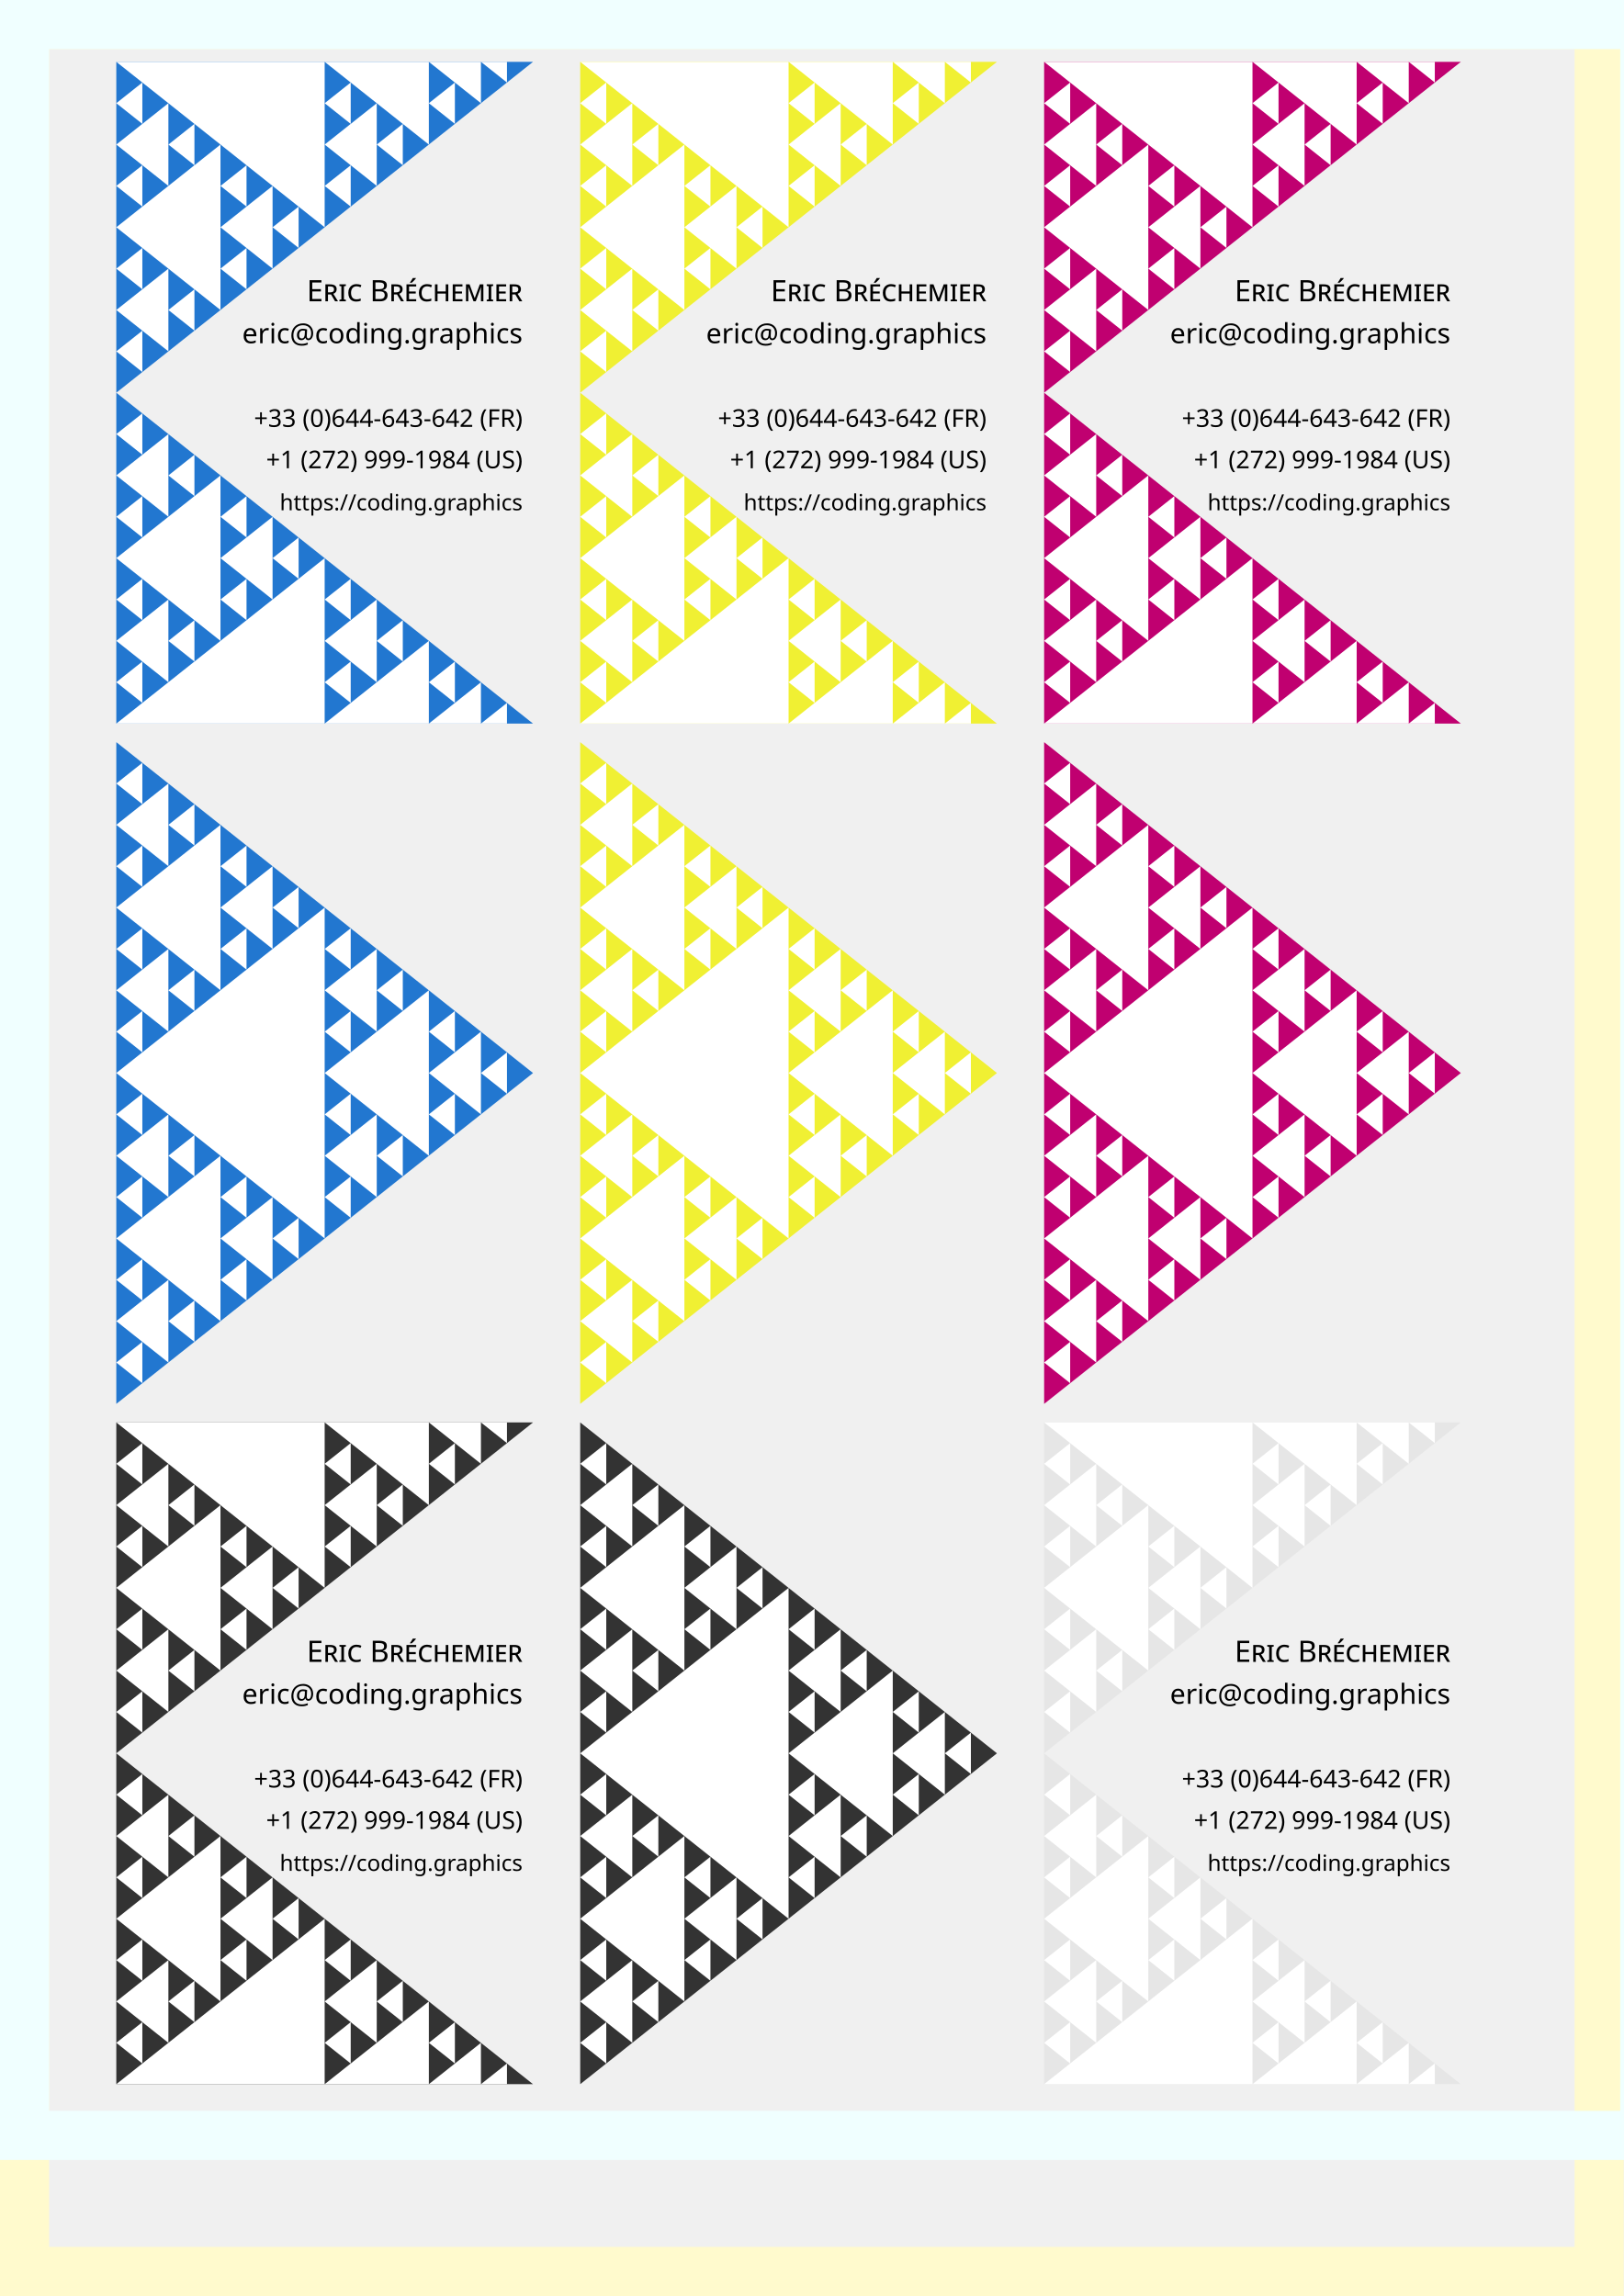
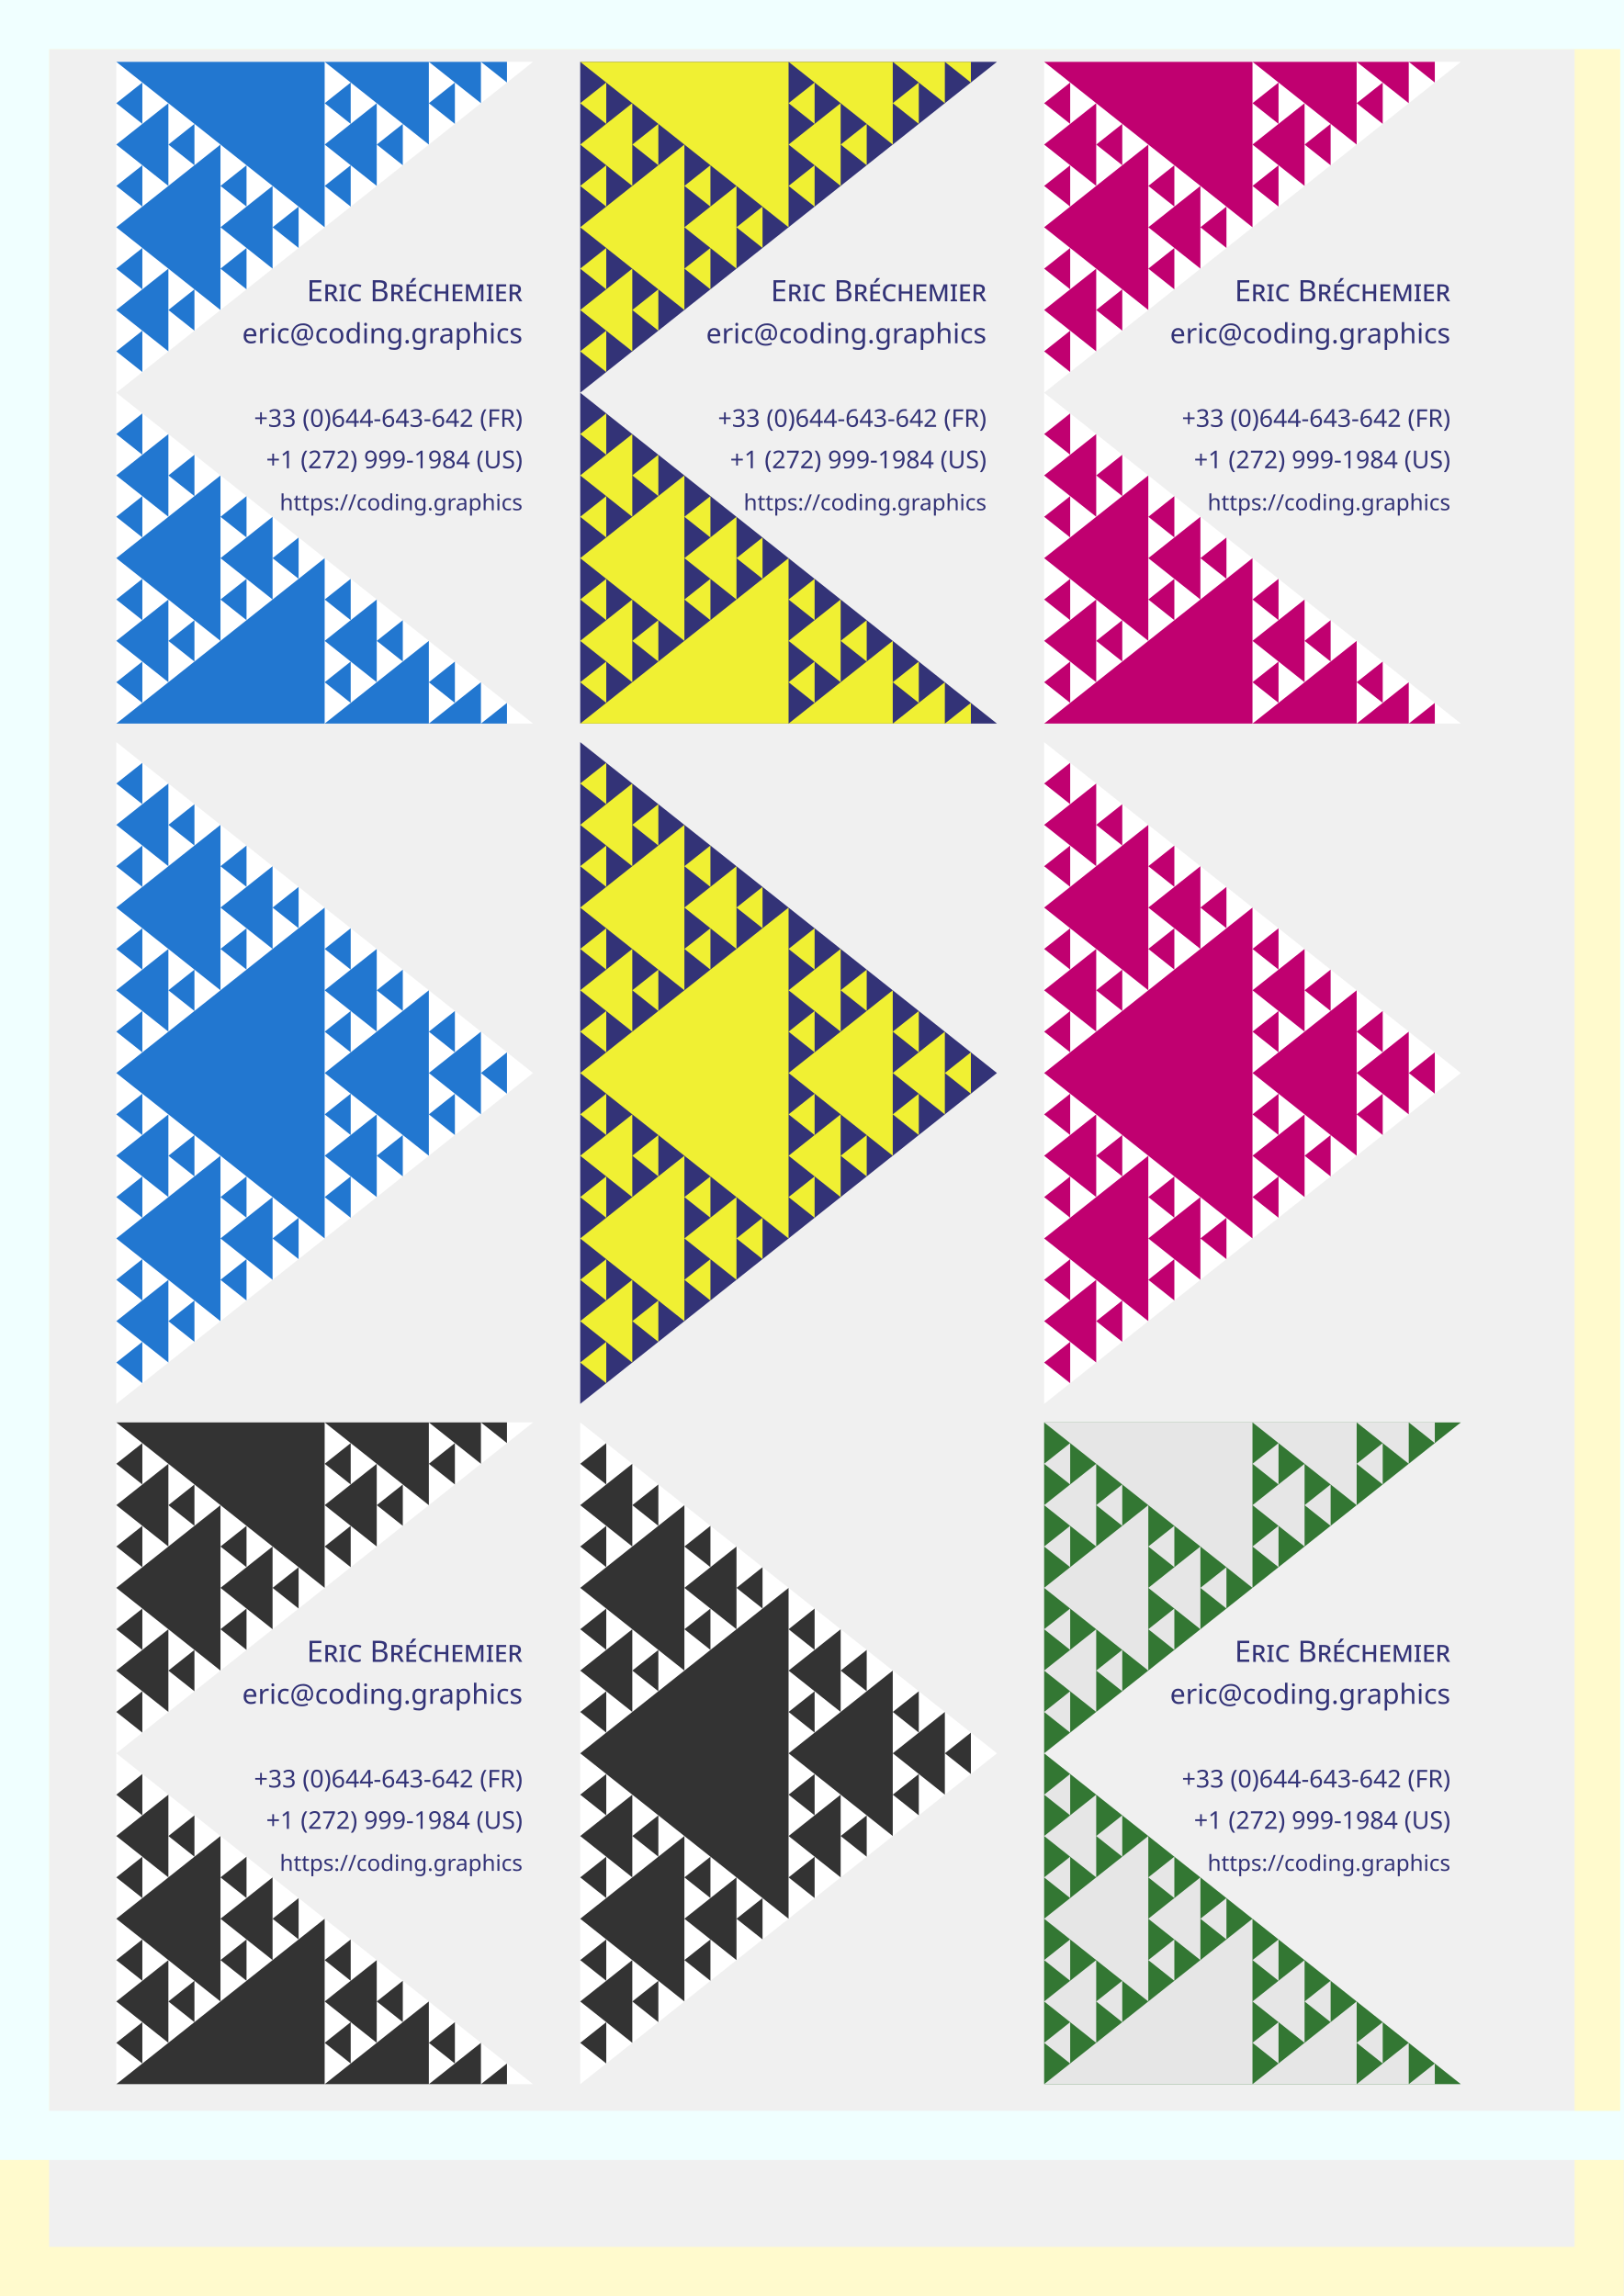
<svg xmlns="http://www.w3.org/2000/svg" xmlns:xlink="http://www.w3.org/1999/xlink" width="210mm" height="297mm" viewBox="0 0 210 297">
  <style type="text/css">
    .empty, .background {
      fill: none;
    }

    .frame {
      stroke: #aaa;
      stroke-width: 24;
    }

    text {
      fill: currentColor;
    }

    .triangle {
      stroke: currentColor;
      vector-effect: non-scaling-stroke;
      stroke-width: 0.25mm;
      stroke-linejoin: bevel;
    }

    .text {
      font-family: "Gill Sans";
      text-anchor: end;
      dominant-baseline: text-bottom;
    }

    .name {
      font-variant: small-caps;
    }

    .name      { font-size: 128mm; }
    .email     { font-size: 120mm; }
    .phone     { font-size: 106mm; }
    .url       { font-size:  96mm; }
  </style>
  <defs>
    <polygon id="triangle" class="background frame" points="0,0 6800,5400 0,10800" />
-     <polygon id="triangle1" class="empty triangle" points="3400,2700 3400,8100 0,5400" />
+     <polygon id="triangle1" class="triangle" points="3400,2700 3400,8100 0,5400" />
    <use id="triangle2" xlink:href="#triangle1" transform="scale(0.5)" />
    <use id="triangle3" xlink:href="#triangle2" transform="scale(0.5)" />
    <use id="triangle4" xlink:href="#triangle3" transform="scale(0.5)" />
    <use id="triangle5" xlink:href="#triangle4" transform="scale(0.5)" />
    <g id="sierpinski">
      <use xlink:href="#triangle" />
      <use xlink:href="#triangle1" />
      <g id="quarter1">
        <use xlink:href="#triangle2" />
        <g id="quarter2">
          <use xlink:href="#triangle3" />
          <g id="quarter3">
            <use xlink:href="#triangle4" />
          </g>
          <use xlink:href="#quarter3" transform="translate(0,1350)" />
          <use xlink:href="#quarter3" transform="translate(850,675)" />
        </g>
        <use xlink:href="#quarter2" transform="translate(0,2700)" />
        <use xlink:href="#quarter2" transform="translate(1700,1350)" />
      </g>
      <use xlink:href="#quarter1" transform="translate(0,5400)" />
      <use xlink:href="#quarter1" transform="translate(3400,2700)" />
    </g>
  </defs>
  <style type="text/css">
    /* customize card background color through fill attribute of use element */
    .background {
      fill: inherit;
    }

    /* customize card border color through stroke attribute of use element */
    .frame {
      stroke: inherit;
    }

-     /* cut triangles as holes into the white background */
-     .empty {
-       fill: white;
+     /* customize fill color of triangles with color attribute of use element */
+     .triangle {
+       fill: currentColor;
+       stroke: none;
    }
-     .triangle {
-       stroke: none;
+ 
+     /* use a single color for the text */
+     text {
+       fill: #333377;
    }
  </style>
  <defs>
    <symbol id="card-front" viewBox="0 0 6800 10800">
      <use xlink:href="#sierpinski" />
    </symbol>
    <symbol id="card-back" viewBox="0 0 6800 10800">
      <use xlink:href="#sierpinski" transform="translate(0,-5400)" />
      <use xlink:href="#sierpinski" transform="translate(0,5400)" />
      <text x="6630" y="4050" class="name text">Eric Bréchemier</text>
      <text x="6630" y="4725" class="email text">eric@coding.graphics</text>
      <text x="6630" y="6075" class="phone text">+33 (0)644-643-642 (FR)</text>
      <text x="6630" y="6750" class="phone text">+1 (272) 999-1984 (US)</text>
      <text x="6630" y="7425" class="url text">https://coding.graphics</text>
    </symbol>
  </defs>
  <style type="text/css">
    .style1, .style2, .style3, .style4, .style5 { stroke: none; }

-     .style1 { fill: #2277d0; }
-     .style2 { fill: #f0f033; }
-     .style3 { fill: #c00070; }
-     .style4 { fill: #333; }
-     .style5 { fill: #e6e6e6; }
+     .style1 { fill: white; color: #2277d0; }
+     .style2 { fill: #333377; color: #f0f033; }
+     .style3 { fill: white; color: #c00070; }
+     .style4 { fill: white; color: #333; }
+     .style5 { fill: #337733; color: #e6e6e6; }
  </style>
    with a safe margin of 0.25in = 6.35mm

    Note: the stroke is drawn half inward and half outward;
    position and width were offset to draw the safe margins inward only.
  --&gt;
  <rect id="A4" x="3.175" y="3.175" width="203.65" height="290.65" stroke-width="6.35" stroke="lemonchiffon" fill="none" />
  <rect id="USletter" x="3.175" y="3.175" width="209.55" height="273.05" stroke-width="6.35" stroke="azure" fill="none" />
  <use xlink:href="#card-back" class="style1" x="15" y="8" width="53.98" height="85.60" />
  <use xlink:href="#card-back" class="style2" x="75" y="8" width="53.98" height="85.60" />
  <use xlink:href="#card-back" class="style3" x="135" y="8" width="53.98" height="85.60" />
  <use xlink:href="#card-front" class="style1" x="15" y="96" width="53.98" height="85.60" />
  <use xlink:href="#card-front" class="style2" x="75" y="96" width="53.98" height="85.60" />
  <use xlink:href="#card-front" class="style3" x="135" y="96" width="53.98" height="85.60" />
  <use xlink:href="#card-back" class="style4" x="15" y="184" width="53.98" height="85.60" />
  <use xlink:href="#card-front" class="style4" x="75" y="184" width="53.98" height="85.60" />
  <use xlink:href="#card-back" class="style5" x="135" y="184" width="53.98" height="85.60" />
</svg>
